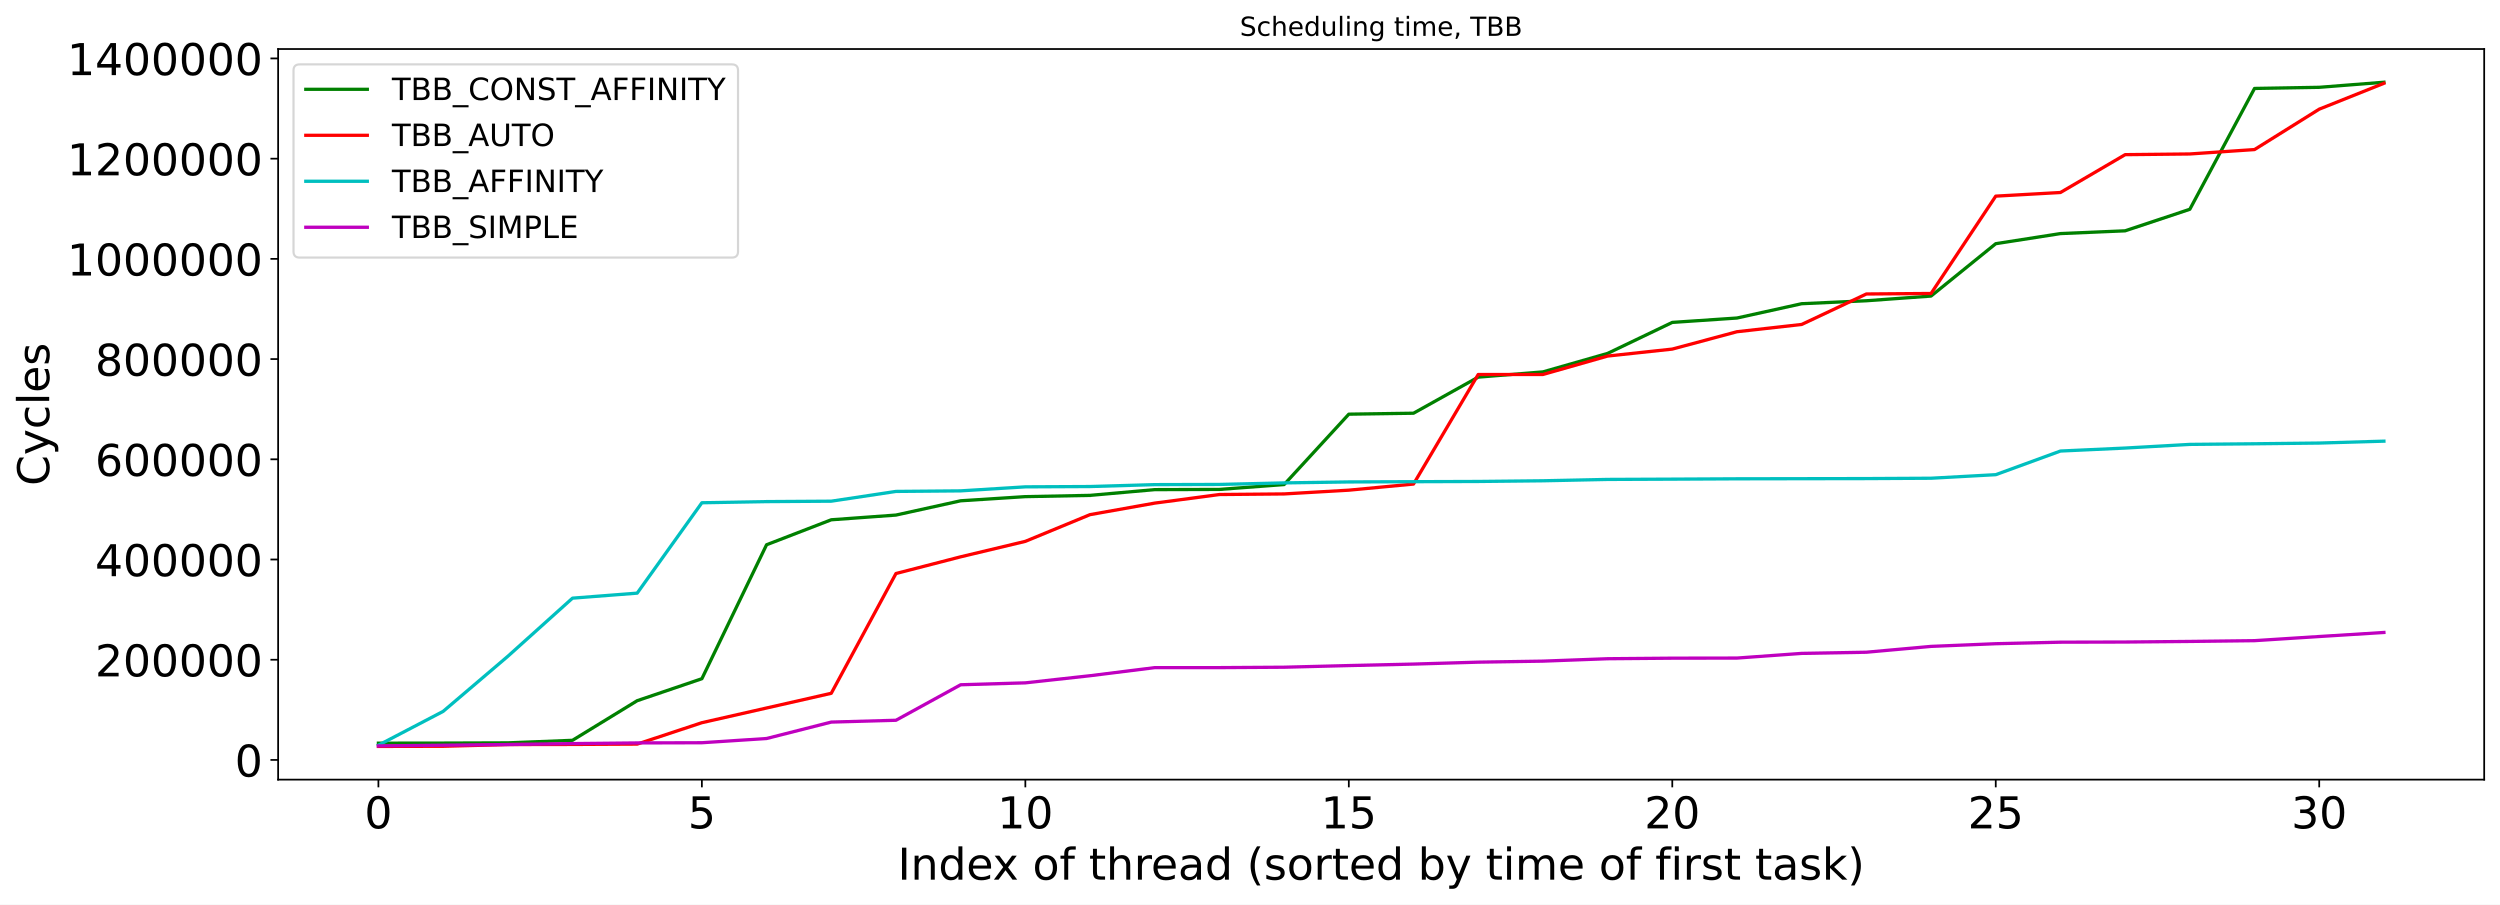
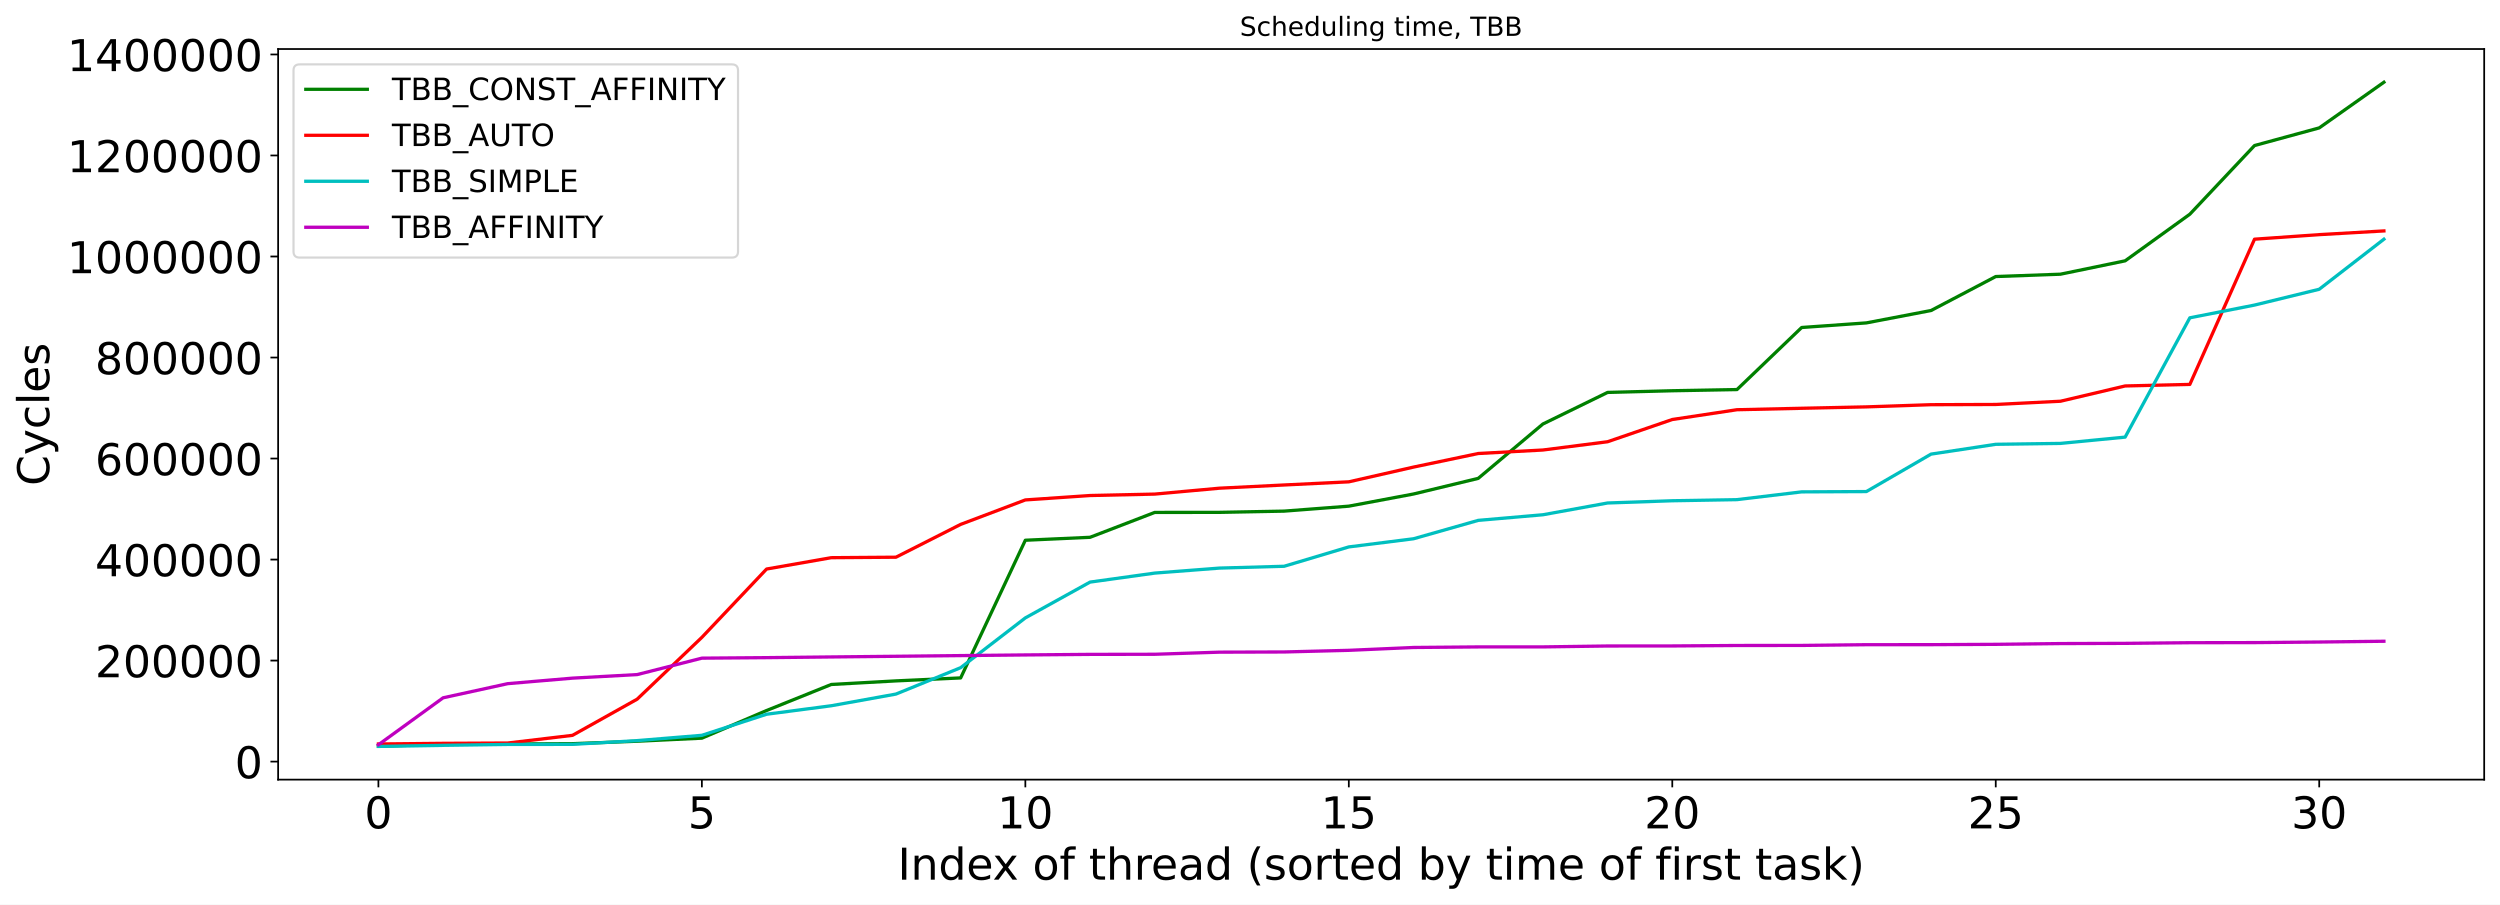
<svg xmlns="http://www.w3.org/2000/svg" xmlns:xlink="http://www.w3.org/1999/xlink" width="1138.231pt" height="411.871pt" viewBox="0 0 1138.231 411.871" version="1.1">
  <defs>
    <style type="text/css">*{stroke-linejoin: round; stroke-linecap: butt}</style>
  </defs>
  <g id="figure_1">
    <g id="patch_1">
      <path d="M 0 411.871  L 1138.231 411.871  L 1138.231 0  L 0 0  z " style="fill: #ffffff" />
    </g>
    <g id="axes_1">
      <g id="patch_2">
        <path d="M 126.631 354.958  L 1131.031 354.958  L 1131.031 22.318  L 126.631 22.318  z " style="fill: #ffffff" />
      </g>
      <g id="matplotlib.axis_1">
        <g id="xtick_1">
          <g id="line2d_1">
            <defs>
-               <path id="m7035a596cd" d="M 0 0  L 0 3.5  " style="stroke: #000000; stroke-width: 0.8" />
-             </defs>
-             <g>
-               <use xlink:href="#m7035a596cd" x="172.286" y="354.958" style="stroke: #000000; stroke-width: 0.8" />
+               <path id="m034e50ee85" d="M 0 0  L 0 3.5  " style="stroke: #000000; stroke-width: 0.8" />
+             </defs>
+             <g>
+               <use xlink:href="#m034e50ee85" x="172.286" y="354.958" style="stroke: #000000; stroke-width: 0.8" />
            </g>
          </g>
          <g id="text_1">
            <g transform="translate(165.9233 377.155) scale(0.2 -0.2)">
              <defs>
                <path id="DejaVuSans-30" d="M 2034 4250  Q 1547 4250 1301 3770  Q 1056 3291 1056 2328  Q 1056 1369 1301 889  Q 1547 409 2034 409  Q 2525 409 2770 889  Q 3016 1369 3016 2328  Q 3016 3291 2770 3770  Q 2525 4250 2034 4250  z M 2034 4750  Q 2819 4750 3233 4129  Q 3647 3509 3647 2328  Q 3647 1150 3233 529  Q 2819 -91 2034 -91  Q 1250 -91 836 529  Q 422 1150 422 2328  Q 422 3509 836 4129  Q 1250 4750 2034 4750  z " transform="scale(0.015625)" />
              </defs>
              <use xlink:href="#DejaVuSans-30" />
            </g>
          </g>
        </g>
        <g id="xtick_2">
          <g id="line2d_2">
            <g>
-               <use xlink:href="#m7035a596cd" x="319.559" y="354.958" style="stroke: #000000; stroke-width: 0.8" />
+               <use xlink:href="#m034e50ee85" x="319.559" y="354.958" style="stroke: #000000; stroke-width: 0.8" />
            </g>
          </g>
          <g id="text_2">
            <g transform="translate(313.196 377.155) scale(0.2 -0.2)">
              <defs>
                <path id="DejaVuSans-35" d="M 691 4666  L 3169 4666  L 3169 4134  L 1269 4134  L 1269 2991  Q 1406 3038 1543 3061  Q 1681 3084 1819 3084  Q 2600 3084 3056 2656  Q 3513 2228 3513 1497  Q 3513 744 3044 326  Q 2575 -91 1722 -91  Q 1428 -91 1123 -41  Q 819 9 494 109  L 494 744  Q 775 591 1075 516  Q 1375 441 1709 441  Q 2250 441 2565 725  Q 2881 1009 2881 1497  Q 2881 1984 2565 2268  Q 2250 2553 1709 2553  Q 1456 2553 1204 2497  Q 953 2441 691 2322  L 691 4666  z " transform="scale(0.015625)" />
              </defs>
              <use xlink:href="#DejaVuSans-35" />
            </g>
          </g>
        </g>
        <g id="xtick_3">
          <g id="line2d_3">
            <g>
-               <use xlink:href="#m7035a596cd" x="466.831" y="354.958" style="stroke: #000000; stroke-width: 0.8" />
+               <use xlink:href="#m034e50ee85" x="466.831" y="354.958" style="stroke: #000000; stroke-width: 0.8" />
            </g>
          </g>
          <g id="text_3">
            <g transform="translate(454.1062 377.155) scale(0.2 -0.2)">
              <defs>
                <path id="DejaVuSans-31" d="M 794 531  L 1825 531  L 1825 4091  L 703 3866  L 703 4441  L 1819 4666  L 2450 4666  L 2450 531  L 3481 531  L 3481 0  L 794 0  L 794 531  z " transform="scale(0.015625)" />
              </defs>
              <use xlink:href="#DejaVuSans-31" />
              <use xlink:href="#DejaVuSans-30" x="63.623" />
            </g>
          </g>
        </g>
        <g id="xtick_4">
          <g id="line2d_4">
            <g>
-               <use xlink:href="#m7035a596cd" x="614.104" y="354.958" style="stroke: #000000; stroke-width: 0.8" />
+               <use xlink:href="#m034e50ee85" x="614.104" y="354.958" style="stroke: #000000; stroke-width: 0.8" />
            </g>
          </g>
          <g id="text_4">
            <g transform="translate(601.379 377.155) scale(0.2 -0.2)">
              <use xlink:href="#DejaVuSans-31" />
              <use xlink:href="#DejaVuSans-35" x="63.623" />
            </g>
          </g>
        </g>
        <g id="xtick_5">
          <g id="line2d_5">
            <g>
-               <use xlink:href="#m7035a596cd" x="761.377" y="354.958" style="stroke: #000000; stroke-width: 0.8" />
+               <use xlink:href="#m034e50ee85" x="761.377" y="354.958" style="stroke: #000000; stroke-width: 0.8" />
            </g>
          </g>
          <g id="text_5">
            <g transform="translate(748.6517 377.155) scale(0.2 -0.2)">
              <defs>
                <path id="DejaVuSans-32" d="M 1228 531  L 3431 531  L 3431 0  L 469 0  L 469 531  Q 828 903 1448 1529  Q 2069 2156 2228 2338  Q 2531 2678 2651 2914  Q 2772 3150 2772 3378  Q 2772 3750 2511 3984  Q 2250 4219 1831 4219  Q 1534 4219 1204 4116  Q 875 4013 500 3803  L 500 4441  Q 881 4594 1212 4672  Q 1544 4750 1819 4750  Q 2544 4750 2975 4387  Q 3406 4025 3406 3419  Q 3406 3131 3298 2873  Q 3191 2616 2906 2266  Q 2828 2175 2409 1742  Q 1991 1309 1228 531  z " transform="scale(0.015625)" />
              </defs>
              <use xlink:href="#DejaVuSans-32" />
              <use xlink:href="#DejaVuSans-30" x="63.623" />
            </g>
          </g>
        </g>
        <g id="xtick_6">
          <g id="line2d_6">
            <g>
-               <use xlink:href="#m7035a596cd" x="908.649" y="354.958" style="stroke: #000000; stroke-width: 0.8" />
+               <use xlink:href="#m034e50ee85" x="908.649" y="354.958" style="stroke: #000000; stroke-width: 0.8" />
            </g>
          </g>
          <g id="text_6">
            <g transform="translate(895.9244 377.155) scale(0.2 -0.2)">
              <use xlink:href="#DejaVuSans-32" />
              <use xlink:href="#DejaVuSans-35" x="63.623" />
            </g>
          </g>
        </g>
        <g id="xtick_7">
          <g id="line2d_7">
            <g>
-               <use xlink:href="#m7035a596cd" x="1055.922" y="354.958" style="stroke: #000000; stroke-width: 0.8" />
+               <use xlink:href="#m034e50ee85" x="1055.922" y="354.958" style="stroke: #000000; stroke-width: 0.8" />
            </g>
          </g>
          <g id="text_7">
            <g transform="translate(1043.197 377.155) scale(0.2 -0.2)">
              <defs>
                <path id="DejaVuSans-33" d="M 2597 2516  Q 3050 2419 3304 2112  Q 3559 1806 3559 1356  Q 3559 666 3084 287  Q 2609 -91 1734 -91  Q 1441 -91 1130 -33  Q 819 25 488 141  L 488 750  Q 750 597 1062 519  Q 1375 441 1716 441  Q 2309 441 2620 675  Q 2931 909 2931 1356  Q 2931 1769 2642 2001  Q 2353 2234 1838 2234  L 1294 2234  L 1294 2753  L 1863 2753  Q 2328 2753 2575 2939  Q 2822 3125 2822 3475  Q 2822 3834 2567 4026  Q 2313 4219 1838 4219  Q 1578 4219 1281 4162  Q 984 4106 628 3988  L 628 4550  Q 988 4650 1302 4700  Q 1616 4750 1894 4750  Q 2613 4750 3031 4423  Q 3450 4097 3450 3541  Q 3450 3153 3228 2886  Q 3006 2619 2597 2516  z " transform="scale(0.015625)" />
              </defs>
              <use xlink:href="#DejaVuSans-33" />
              <use xlink:href="#DejaVuSans-30" x="63.623" />
            </g>
          </g>
        </g>
        <g id="text_8">
          <g transform="translate(408.7109 400.5113) scale(0.2 -0.2)">
            <defs>
              <path id="DejaVuSans-49" d="M 628 4666  L 1259 4666  L 1259 0  L 628 0  L 628 4666  z " transform="scale(0.015625)" />
              <path id="DejaVuSans-6e" d="M 3513 2113  L 3513 0  L 2938 0  L 2938 2094  Q 2938 2591 2744 2837  Q 2550 3084 2163 3084  Q 1697 3084 1428 2787  Q 1159 2491 1159 1978  L 1159 0  L 581 0  L 581 3500  L 1159 3500  L 1159 2956  Q 1366 3272 1645 3428  Q 1925 3584 2291 3584  Q 2894 3584 3203 3211  Q 3513 2838 3513 2113  z " transform="scale(0.015625)" />
              <path id="DejaVuSans-64" d="M 2906 2969  L 2906 4863  L 3481 4863  L 3481 0  L 2906 0  L 2906 525  Q 2725 213 2448 61  Q 2172 -91 1784 -91  Q 1150 -91 751 415  Q 353 922 353 1747  Q 353 2572 751 3078  Q 1150 3584 1784 3584  Q 2172 3584 2448 3432  Q 2725 3281 2906 2969  z M 947 1747  Q 947 1113 1208 752  Q 1469 391 1925 391  Q 2381 391 2643 752  Q 2906 1113 2906 1747  Q 2906 2381 2643 2742  Q 2381 3103 1925 3103  Q 1469 3103 1208 2742  Q 947 2381 947 1747  z " transform="scale(0.015625)" />
              <path id="DejaVuSans-65" d="M 3597 1894  L 3597 1613  L 953 1613  Q 991 1019 1311 708  Q 1631 397 2203 397  Q 2534 397 2845 478  Q 3156 559 3463 722  L 3463 178  Q 3153 47 2828 -22  Q 2503 -91 2169 -91  Q 1331 -91 842 396  Q 353 884 353 1716  Q 353 2575 817 3079  Q 1281 3584 2069 3584  Q 2775 3584 3186 3129  Q 3597 2675 3597 1894  z M 3022 2063  Q 3016 2534 2758 2815  Q 2500 3097 2075 3097  Q 1594 3097 1305 2825  Q 1016 2553 972 2059  L 3022 2063  z " transform="scale(0.015625)" />
              <path id="DejaVuSans-78" d="M 3513 3500  L 2247 1797  L 3578 0  L 2900 0  L 1881 1375  L 863 0  L 184 0  L 1544 1831  L 300 3500  L 978 3500  L 1906 2253  L 2834 3500  L 3513 3500  z " transform="scale(0.015625)" />
              <path id="DejaVuSans-20" transform="scale(0.015625)" />
              <path id="DejaVuSans-6f" d="M 1959 3097  Q 1497 3097 1228 2736  Q 959 2375 959 1747  Q 959 1119 1226 758  Q 1494 397 1959 397  Q 2419 397 2687 759  Q 2956 1122 2956 1747  Q 2956 2369 2687 2733  Q 2419 3097 1959 3097  z M 1959 3584  Q 2709 3584 3137 3096  Q 3566 2609 3566 1747  Q 3566 888 3137 398  Q 2709 -91 1959 -91  Q 1206 -91 779 398  Q 353 888 353 1747  Q 353 2609 779 3096  Q 1206 3584 1959 3584  z " transform="scale(0.015625)" />
              <path id="DejaVuSans-66" d="M 2375 4863  L 2375 4384  L 1825 4384  Q 1516 4384 1395 4259  Q 1275 4134 1275 3809  L 1275 3500  L 2222 3500  L 2222 3053  L 1275 3053  L 1275 0  L 697 0  L 697 3053  L 147 3053  L 147 3500  L 697 3500  L 697 3744  Q 697 4328 969 4595  Q 1241 4863 1831 4863  L 2375 4863  z " transform="scale(0.015625)" />
              <path id="DejaVuSans-74" d="M 1172 4494  L 1172 3500  L 2356 3500  L 2356 3053  L 1172 3053  L 1172 1153  Q 1172 725 1289 603  Q 1406 481 1766 481  L 2356 481  L 2356 0  L 1766 0  Q 1100 0 847 248  Q 594 497 594 1153  L 594 3053  L 172 3053  L 172 3500  L 594 3500  L 594 4494  L 1172 4494  z " transform="scale(0.015625)" />
              <path id="DejaVuSans-68" d="M 3513 2113  L 3513 0  L 2938 0  L 2938 2094  Q 2938 2591 2744 2837  Q 2550 3084 2163 3084  Q 1697 3084 1428 2787  Q 1159 2491 1159 1978  L 1159 0  L 581 0  L 581 4863  L 1159 4863  L 1159 2956  Q 1366 3272 1645 3428  Q 1925 3584 2291 3584  Q 2894 3584 3203 3211  Q 3513 2838 3513 2113  z " transform="scale(0.015625)" />
              <path id="DejaVuSans-72" d="M 2631 2963  Q 2534 3019 2420 3045  Q 2306 3072 2169 3072  Q 1681 3072 1420 2755  Q 1159 2438 1159 1844  L 1159 0  L 581 0  L 581 3500  L 1159 3500  L 1159 2956  Q 1341 3275 1631 3429  Q 1922 3584 2338 3584  Q 2397 3584 2469 3576  Q 2541 3569 2628 3553  L 2631 2963  z " transform="scale(0.015625)" />
              <path id="DejaVuSans-61" d="M 2194 1759  Q 1497 1759 1228 1600  Q 959 1441 959 1056  Q 959 750 1161 570  Q 1363 391 1709 391  Q 2188 391 2477 730  Q 2766 1069 2766 1631  L 2766 1759  L 2194 1759  z M 3341 1997  L 3341 0  L 2766 0  L 2766 531  Q 2569 213 2275 61  Q 1981 -91 1556 -91  Q 1019 -91 701 211  Q 384 513 384 1019  Q 384 1609 779 1909  Q 1175 2209 1959 2209  L 2766 2209  L 2766 2266  Q 2766 2663 2505 2880  Q 2244 3097 1772 3097  Q 1472 3097 1187 3025  Q 903 2953 641 2809  L 641 3341  Q 956 3463 1253 3523  Q 1550 3584 1831 3584  Q 2591 3584 2966 3190  Q 3341 2797 3341 1997  z " transform="scale(0.015625)" />
              <path id="DejaVuSans-28" d="M 1984 4856  Q 1566 4138 1362 3434  Q 1159 2731 1159 2009  Q 1159 1288 1364 580  Q 1569 -128 1984 -844  L 1484 -844  Q 1016 -109 783 600  Q 550 1309 550 2009  Q 550 2706 781 3412  Q 1013 4119 1484 4856  L 1984 4856  z " transform="scale(0.015625)" />
              <path id="DejaVuSans-73" d="M 2834 3397  L 2834 2853  Q 2591 2978 2328 3040  Q 2066 3103 1784 3103  Q 1356 3103 1142 2972  Q 928 2841 928 2578  Q 928 2378 1081 2264  Q 1234 2150 1697 2047  L 1894 2003  Q 2506 1872 2764 1633  Q 3022 1394 3022 966  Q 3022 478 2636 193  Q 2250 -91 1575 -91  Q 1294 -91 989 -36  Q 684 19 347 128  L 347 722  Q 666 556 975 473  Q 1284 391 1588 391  Q 1994 391 2212 530  Q 2431 669 2431 922  Q 2431 1156 2273 1281  Q 2116 1406 1581 1522  L 1381 1569  Q 847 1681 609 1914  Q 372 2147 372 2553  Q 372 3047 722 3315  Q 1072 3584 1716 3584  Q 2034 3584 2315 3537  Q 2597 3491 2834 3397  z " transform="scale(0.015625)" />
              <path id="DejaVuSans-62" d="M 3116 1747  Q 3116 2381 2855 2742  Q 2594 3103 2138 3103  Q 1681 3103 1420 2742  Q 1159 2381 1159 1747  Q 1159 1113 1420 752  Q 1681 391 2138 391  Q 2594 391 2855 752  Q 3116 1113 3116 1747  z M 1159 2969  Q 1341 3281 1617 3432  Q 1894 3584 2278 3584  Q 2916 3584 3314 3078  Q 3713 2572 3713 1747  Q 3713 922 3314 415  Q 2916 -91 2278 -91  Q 1894 -91 1617 61  Q 1341 213 1159 525  L 1159 0  L 581 0  L 581 4863  L 1159 4863  L 1159 2969  z " transform="scale(0.015625)" />
              <path id="DejaVuSans-79" d="M 2059 -325  Q 1816 -950 1584 -1140  Q 1353 -1331 966 -1331  L 506 -1331  L 506 -850  L 844 -850  Q 1081 -850 1212 -737  Q 1344 -625 1503 -206  L 1606 56  L 191 3500  L 800 3500  L 1894 763  L 2988 3500  L 3597 3500  L 2059 -325  z " transform="scale(0.015625)" />
              <path id="DejaVuSans-69" d="M 603 3500  L 1178 3500  L 1178 0  L 603 0  L 603 3500  z M 603 4863  L 1178 4863  L 1178 4134  L 603 4134  L 603 4863  z " transform="scale(0.015625)" />
              <path id="DejaVuSans-6d" d="M 3328 2828  Q 3544 3216 3844 3400  Q 4144 3584 4550 3584  Q 5097 3584 5394 3201  Q 5691 2819 5691 2113  L 5691 0  L 5113 0  L 5113 2094  Q 5113 2597 4934 2840  Q 4756 3084 4391 3084  Q 3944 3084 3684 2787  Q 3425 2491 3425 1978  L 3425 0  L 2847 0  L 2847 2094  Q 2847 2600 2669 2842  Q 2491 3084 2119 3084  Q 1678 3084 1418 2786  Q 1159 2488 1159 1978  L 1159 0  L 581 0  L 581 3500  L 1159 3500  L 1159 2956  Q 1356 3278 1631 3431  Q 1906 3584 2284 3584  Q 2666 3584 2933 3390  Q 3200 3197 3328 2828  z " transform="scale(0.015625)" />
              <path id="DejaVuSans-6b" d="M 581 4863  L 1159 4863  L 1159 1991  L 2875 3500  L 3609 3500  L 1753 1863  L 3688 0  L 2938 0  L 1159 1709  L 1159 0  L 581 0  L 581 4863  z " transform="scale(0.015625)" />
              <path id="DejaVuSans-29" d="M 513 4856  L 1013 4856  Q 1481 4119 1714 3412  Q 1947 2706 1947 2009  Q 1947 1309 1714 600  Q 1481 -109 1013 -844  L 513 -844  Q 928 -128 1133 580  Q 1338 1288 1338 2009  Q 1338 2731 1133 3434  Q 928 4138 513 4856  z " transform="scale(0.015625)" />
            </defs>
            <use xlink:href="#DejaVuSans-49" />
            <use xlink:href="#DejaVuSans-6e" x="29.492" />
            <use xlink:href="#DejaVuSans-64" x="92.871" />
            <use xlink:href="#DejaVuSans-65" x="156.348" />
            <use xlink:href="#DejaVuSans-78" x="216.121" />
            <use xlink:href="#DejaVuSans-20" x="275.301" />
            <use xlink:href="#DejaVuSans-6f" x="307.088" />
            <use xlink:href="#DejaVuSans-66" x="368.27" />
            <use xlink:href="#DejaVuSans-20" x="403.475" />
            <use xlink:href="#DejaVuSans-74" x="435.262" />
            <use xlink:href="#DejaVuSans-68" x="474.471" />
            <use xlink:href="#DejaVuSans-72" x="537.85" />
            <use xlink:href="#DejaVuSans-65" x="576.713" />
            <use xlink:href="#DejaVuSans-61" x="638.236" />
            <use xlink:href="#DejaVuSans-64" x="699.516" />
            <use xlink:href="#DejaVuSans-20" x="762.992" />
            <use xlink:href="#DejaVuSans-28" x="794.779" />
            <use xlink:href="#DejaVuSans-73" x="833.793" />
            <use xlink:href="#DejaVuSans-6f" x="885.893" />
            <use xlink:href="#DejaVuSans-72" x="947.074" />
            <use xlink:href="#DejaVuSans-74" x="988.188" />
            <use xlink:href="#DejaVuSans-65" x="1027.396" />
            <use xlink:href="#DejaVuSans-64" x="1088.92" />
            <use xlink:href="#DejaVuSans-20" x="1152.396" />
            <use xlink:href="#DejaVuSans-62" x="1184.184" />
            <use xlink:href="#DejaVuSans-79" x="1247.66" />
            <use xlink:href="#DejaVuSans-20" x="1306.84" />
            <use xlink:href="#DejaVuSans-74" x="1338.627" />
            <use xlink:href="#DejaVuSans-69" x="1377.836" />
            <use xlink:href="#DejaVuSans-6d" x="1405.619" />
            <use xlink:href="#DejaVuSans-65" x="1503.031" />
            <use xlink:href="#DejaVuSans-20" x="1564.555" />
            <use xlink:href="#DejaVuSans-6f" x="1596.342" />
            <use xlink:href="#DejaVuSans-66" x="1657.523" />
            <use xlink:href="#DejaVuSans-20" x="1692.729" />
            <use xlink:href="#DejaVuSans-66" x="1724.516" />
            <use xlink:href="#DejaVuSans-69" x="1759.721" />
            <use xlink:href="#DejaVuSans-72" x="1787.504" />
            <use xlink:href="#DejaVuSans-73" x="1828.617" />
            <use xlink:href="#DejaVuSans-74" x="1880.717" />
            <use xlink:href="#DejaVuSans-20" x="1919.926" />
            <use xlink:href="#DejaVuSans-74" x="1951.713" />
            <use xlink:href="#DejaVuSans-61" x="1990.922" />
            <use xlink:href="#DejaVuSans-73" x="2052.201" />
            <use xlink:href="#DejaVuSans-6b" x="2104.301" />
            <use xlink:href="#DejaVuSans-29" x="2162.211" />
          </g>
        </g>
      </g>
      <g id="matplotlib.axis_2">
        <g id="ytick_1">
          <g id="line2d_8">
            <defs>
-               <path id="m47c8624267" d="M 0 0  L -3.5 0  " style="stroke: #000000; stroke-width: 0.8" />
-             </defs>
-             <g>
-               <use xlink:href="#m47c8624267" x="126.631" y="345.994" style="stroke: #000000; stroke-width: 0.8" />
+               <path id="mce7735122e" d="M 0 0  L -3.5 0  " style="stroke: #000000; stroke-width: 0.8" />
+             </defs>
+             <g>
+               <use xlink:href="#mce7735122e" x="126.631" y="346.746" style="stroke: #000000; stroke-width: 0.8" />
            </g>
          </g>
          <g id="text_9">
-             <g transform="translate(106.9062 353.5926) scale(0.2 -0.2)">
+             <g transform="translate(106.9062 354.3446) scale(0.2 -0.2)">
              <use xlink:href="#DejaVuSans-30" />
            </g>
          </g>
        </g>
        <g id="ytick_2">
          <g id="line2d_9">
            <g>
-               <use xlink:href="#m47c8624267" x="126.631" y="300.367" style="stroke: #000000; stroke-width: 0.8" />
+               <use xlink:href="#mce7735122e" x="126.631" y="300.754" style="stroke: #000000; stroke-width: 0.8" />
            </g>
          </g>
          <g id="text_10">
-             <g transform="translate(43.28125 307.9654) scale(0.2 -0.2)">
+             <g transform="translate(43.28125 308.3522) scale(0.2 -0.2)">
              <use xlink:href="#DejaVuSans-32" />
              <use xlink:href="#DejaVuSans-30" x="63.623" />
              <use xlink:href="#DejaVuSans-30" x="127.246" />
              <use xlink:href="#DejaVuSans-30" x="190.869" />
              <use xlink:href="#DejaVuSans-30" x="254.492" />
              <use xlink:href="#DejaVuSans-30" x="318.115" />
            </g>
          </g>
        </g>
        <g id="ytick_3">
          <g id="line2d_10">
            <g>
-               <use xlink:href="#m47c8624267" x="126.631" y="254.74" style="stroke: #000000; stroke-width: 0.8" />
+               <use xlink:href="#mce7735122e" x="126.631" y="254.761" style="stroke: #000000; stroke-width: 0.8" />
            </g>
          </g>
          <g id="text_11">
-             <g transform="translate(43.28125 262.3382) scale(0.2 -0.2)">
+             <g transform="translate(43.28125 262.3597) scale(0.2 -0.2)">
              <defs>
                <path id="DejaVuSans-34" d="M 2419 4116  L 825 1625  L 2419 1625  L 2419 4116  z M 2253 4666  L 3047 4666  L 3047 1625  L 3713 1625  L 3713 1100  L 3047 1100  L 3047 0  L 2419 0  L 2419 1100  L 313 1100  L 313 1709  L 2253 4666  z " transform="scale(0.015625)" />
              </defs>
              <use xlink:href="#DejaVuSans-34" />
              <use xlink:href="#DejaVuSans-30" x="63.623" />
              <use xlink:href="#DejaVuSans-30" x="127.246" />
              <use xlink:href="#DejaVuSans-30" x="190.869" />
              <use xlink:href="#DejaVuSans-30" x="254.492" />
              <use xlink:href="#DejaVuSans-30" x="318.115" />
            </g>
          </g>
        </g>
        <g id="ytick_4">
          <g id="line2d_11">
            <g>
-               <use xlink:href="#m47c8624267" x="126.631" y="209.113" style="stroke: #000000; stroke-width: 0.8" />
+               <use xlink:href="#mce7735122e" x="126.631" y="208.769" style="stroke: #000000; stroke-width: 0.8" />
            </g>
          </g>
          <g id="text_12">
-             <g transform="translate(43.28125 216.7111) scale(0.2 -0.2)">
+             <g transform="translate(43.28125 216.3672) scale(0.2 -0.2)">
              <defs>
                <path id="DejaVuSans-36" d="M 2113 2584  Q 1688 2584 1439 2293  Q 1191 2003 1191 1497  Q 1191 994 1439 701  Q 1688 409 2113 409  Q 2538 409 2786 701  Q 3034 994 3034 1497  Q 3034 2003 2786 2293  Q 2538 2584 2113 2584  z M 3366 4563  L 3366 3988  Q 3128 4100 2886 4159  Q 2644 4219 2406 4219  Q 1781 4219 1451 3797  Q 1122 3375 1075 2522  Q 1259 2794 1537 2939  Q 1816 3084 2150 3084  Q 2853 3084 3261 2657  Q 3669 2231 3669 1497  Q 3669 778 3244 343  Q 2819 -91 2113 -91  Q 1303 -91 875 529  Q 447 1150 447 2328  Q 447 3434 972 4092  Q 1497 4750 2381 4750  Q 2619 4750 2861 4703  Q 3103 4656 3366 4563  z " transform="scale(0.015625)" />
              </defs>
              <use xlink:href="#DejaVuSans-36" />
              <use xlink:href="#DejaVuSans-30" x="63.623" />
              <use xlink:href="#DejaVuSans-30" x="127.246" />
              <use xlink:href="#DejaVuSans-30" x="190.869" />
              <use xlink:href="#DejaVuSans-30" x="254.492" />
              <use xlink:href="#DejaVuSans-30" x="318.115" />
            </g>
          </g>
        </g>
        <g id="ytick_5">
          <g id="line2d_12">
            <g>
-               <use xlink:href="#m47c8624267" x="126.631" y="163.485" style="stroke: #000000; stroke-width: 0.8" />
+               <use xlink:href="#mce7735122e" x="126.631" y="162.776" style="stroke: #000000; stroke-width: 0.8" />
            </g>
          </g>
          <g id="text_13">
-             <g transform="translate(43.28125 171.0839) scale(0.2 -0.2)">
+             <g transform="translate(43.28125 170.3748) scale(0.2 -0.2)">
              <defs>
                <path id="DejaVuSans-38" d="M 2034 2216  Q 1584 2216 1326 1975  Q 1069 1734 1069 1313  Q 1069 891 1326 650  Q 1584 409 2034 409  Q 2484 409 2743 651  Q 3003 894 3003 1313  Q 3003 1734 2745 1975  Q 2488 2216 2034 2216  z M 1403 2484  Q 997 2584 770 2862  Q 544 3141 544 3541  Q 544 4100 942 4425  Q 1341 4750 2034 4750  Q 2731 4750 3128 4425  Q 3525 4100 3525 3541  Q 3525 3141 3298 2862  Q 3072 2584 2669 2484  Q 3125 2378 3379 2068  Q 3634 1759 3634 1313  Q 3634 634 3220 271  Q 2806 -91 2034 -91  Q 1263 -91 848 271  Q 434 634 434 1313  Q 434 1759 690 2068  Q 947 2378 1403 2484  z M 1172 3481  Q 1172 3119 1398 2916  Q 1625 2713 2034 2713  Q 2441 2713 2670 2916  Q 2900 3119 2900 3481  Q 2900 3844 2670 4047  Q 2441 4250 2034 4250  Q 1625 4250 1398 4047  Q 1172 3844 1172 3481  z " transform="scale(0.015625)" />
              </defs>
              <use xlink:href="#DejaVuSans-38" />
              <use xlink:href="#DejaVuSans-30" x="63.623" />
              <use xlink:href="#DejaVuSans-30" x="127.246" />
              <use xlink:href="#DejaVuSans-30" x="190.869" />
              <use xlink:href="#DejaVuSans-30" x="254.492" />
              <use xlink:href="#DejaVuSans-30" x="318.115" />
            </g>
          </g>
        </g>
        <g id="ytick_6">
          <g id="line2d_13">
            <g>
-               <use xlink:href="#m47c8624267" x="126.631" y="117.858" style="stroke: #000000; stroke-width: 0.8" />
+               <use xlink:href="#mce7735122e" x="126.631" y="116.784" style="stroke: #000000; stroke-width: 0.8" />
            </g>
          </g>
          <g id="text_14">
-             <g transform="translate(30.55625 125.4567) scale(0.2 -0.2)">
+             <g transform="translate(30.55625 124.3823) scale(0.2 -0.2)">
              <use xlink:href="#DejaVuSans-31" />
              <use xlink:href="#DejaVuSans-30" x="63.623" />
              <use xlink:href="#DejaVuSans-30" x="127.246" />
              <use xlink:href="#DejaVuSans-30" x="190.869" />
              <use xlink:href="#DejaVuSans-30" x="254.492" />
              <use xlink:href="#DejaVuSans-30" x="318.115" />
              <use xlink:href="#DejaVuSans-30" x="381.738" />
            </g>
          </g>
        </g>
        <g id="ytick_7">
          <g id="line2d_14">
            <g>
-               <use xlink:href="#m47c8624267" x="126.631" y="72.231" style="stroke: #000000; stroke-width: 0.8" />
+               <use xlink:href="#mce7735122e" x="126.631" y="70.791" style="stroke: #000000; stroke-width: 0.8" />
            </g>
          </g>
          <g id="text_15">
-             <g transform="translate(30.55625 79.82956) scale(0.2 -0.2)">
+             <g transform="translate(30.55625 78.38984) scale(0.2 -0.2)">
              <use xlink:href="#DejaVuSans-31" />
              <use xlink:href="#DejaVuSans-32" x="63.623" />
              <use xlink:href="#DejaVuSans-30" x="127.246" />
              <use xlink:href="#DejaVuSans-30" x="190.869" />
              <use xlink:href="#DejaVuSans-30" x="254.492" />
              <use xlink:href="#DejaVuSans-30" x="318.115" />
              <use xlink:href="#DejaVuSans-30" x="381.738" />
            </g>
          </g>
        </g>
        <g id="ytick_8">
          <g id="line2d_15">
            <g>
-               <use xlink:href="#m47c8624267" x="126.631" y="26.604" style="stroke: #000000; stroke-width: 0.8" />
+               <use xlink:href="#mce7735122e" x="126.631" y="24.799" style="stroke: #000000; stroke-width: 0.8" />
            </g>
          </g>
          <g id="text_16">
-             <g transform="translate(30.55625 34.20239) scale(0.2 -0.2)">
+             <g transform="translate(30.55625 32.39737) scale(0.2 -0.2)">
              <use xlink:href="#DejaVuSans-31" />
              <use xlink:href="#DejaVuSans-34" x="63.623" />
              <use xlink:href="#DejaVuSans-30" x="127.246" />
              <use xlink:href="#DejaVuSans-30" x="190.869" />
              <use xlink:href="#DejaVuSans-30" x="254.492" />
              <use xlink:href="#DejaVuSans-30" x="318.115" />
              <use xlink:href="#DejaVuSans-30" x="381.738" />
            </g>
          </g>
        </g>
        <g id="text_17">
          <g transform="translate(22.39688 221.1788) rotate(-90) scale(0.2 -0.2)">
            <defs>
              <path id="DejaVuSans-43" d="M 4122 4306  L 4122 3641  Q 3803 3938 3442 4084  Q 3081 4231 2675 4231  Q 1875 4231 1450 3742  Q 1025 3253 1025 2328  Q 1025 1406 1450 917  Q 1875 428 2675 428  Q 3081 428 3442 575  Q 3803 722 4122 1019  L 4122 359  Q 3791 134 3420 21  Q 3050 -91 2638 -91  Q 1578 -91 968 557  Q 359 1206 359 2328  Q 359 3453 968 4101  Q 1578 4750 2638 4750  Q 3056 4750 3426 4639  Q 3797 4528 4122 4306  z " transform="scale(0.015625)" />
              <path id="DejaVuSans-63" d="M 3122 3366  L 3122 2828  Q 2878 2963 2633 3030  Q 2388 3097 2138 3097  Q 1578 3097 1268 2742  Q 959 2388 959 1747  Q 959 1106 1268 751  Q 1578 397 2138 397  Q 2388 397 2633 464  Q 2878 531 3122 666  L 3122 134  Q 2881 22 2623 -34  Q 2366 -91 2075 -91  Q 1284 -91 818 406  Q 353 903 353 1747  Q 353 2603 823 3093  Q 1294 3584 2113 3584  Q 2378 3584 2631 3529  Q 2884 3475 3122 3366  z " transform="scale(0.015625)" />
              <path id="DejaVuSans-6c" d="M 603 4863  L 1178 4863  L 1178 0  L 603 0  L 603 4863  z " transform="scale(0.015625)" />
            </defs>
            <use xlink:href="#DejaVuSans-43" />
            <use xlink:href="#DejaVuSans-79" x="69.824" />
            <use xlink:href="#DejaVuSans-63" x="129.004" />
            <use xlink:href="#DejaVuSans-6c" x="183.984" />
            <use xlink:href="#DejaVuSans-65" x="211.768" />
            <use xlink:href="#DejaVuSans-73" x="273.291" />
          </g>
        </g>
      </g>
      <g id="line2d_16">
-         <path d="M 172.286 338.363  L 201.74 338.321  L 231.195 338.217  L 260.649 337.058  L 290.104 319.022  L 319.559 309.013  L 349.013 248.023  L 378.468 236.65  L 407.922 234.506  L 437.377 228.005  L 466.831 226.112  L 496.286 225.538  L 525.74 222.923  L 555.195 222.828  L 584.649 220.615  L 614.104 188.571  L 643.559 188.134  L 673.013 171.71  L 702.468 169.323  L 731.922 160.905  L 761.377 146.789  L 790.831 144.794  L 820.286 138.276  L 849.74 136.931  L 879.195 134.794  L 908.649 110.947  L 938.104 106.349  L 967.559 105.091  L 997.013 95.276  L 1026.468 40.269  L 1055.922 39.752  L 1085.377 37.438  " clip-path="url(#p999889c7b1)" style="fill: none; stroke: #008000; stroke-width: 1.5; stroke-linecap: square" />
+         <path d="M 172.286 339.786  L 201.74 338.799  L 231.195 338.74  L 260.649 338.592  L 290.104 337.474  L 319.559 336.079  L 349.013 323.493  L 378.468 311.635  L 407.922 310.002  L 437.377 308.653  L 466.831 245.967  L 496.286 244.63  L 525.74 233.304  L 555.195 233.272  L 584.649 232.71  L 614.104 230.45  L 643.559 224.915  L 673.013 217.805  L 702.468 193.043  L 731.922 178.666  L 761.377 177.903  L 790.831 177.364  L 820.286 149.106  L 849.74 147.013  L 879.195 141.373  L 908.649 125.907  L 938.104 124.841  L 967.559 118.755  L 997.013 97.531  L 1026.468 66.267  L 1055.922 58.233  L 1085.377 37.438  " clip-path="url(#pb81fbcb551)" style="fill: none; stroke: #008000; stroke-width: 1.5; stroke-linecap: square" />
      </g>
      <g id="line2d_17">
-         <path d="M 172.286 339.838  L 201.74 339.773  L 231.195 338.994  L 260.649 338.938  L 290.104 338.78  L 319.559 329.035  L 349.013 322.346  L 378.468 315.651  L 407.922 261.12  L 437.377 253.514  L 466.831 246.473  L 496.286 234.31  L 525.74 229.062  L 555.195 225.153  L 584.649 224.883  L 614.104 223.174  L 643.559 220.384  L 673.013 170.502  L 702.468 170.5  L 731.922 162.109  L 761.377 158.937  L 790.831 151.031  L 820.286 147.721  L 849.74 133.849  L 879.195 133.615  L 908.649 89.3  L 938.104 87.645  L 967.559 70.416  L 997.013 70.099  L 1026.468 68.095  L 1055.922 49.7  L 1085.377 37.92  " clip-path="url(#p999889c7b1)" style="fill: none; stroke: #ff0000; stroke-width: 1.5; stroke-linecap: square" />
+         <path d="M 172.286 338.736  L 201.74 338.436  L 231.195 338.29  L 260.649 334.795  L 290.104 318.316  L 319.559 290.183  L 349.013 259.073  L 378.468 253.911  L 407.922 253.69  L 437.377 238.752  L 466.831 227.614  L 496.286 225.608  L 525.74 224.957  L 555.195 222.269  L 584.649 220.808  L 614.104 219.372  L 643.559 212.662  L 673.013 206.478  L 702.468 204.885  L 731.922 201.122  L 761.377 190.997  L 790.831 186.541  L 820.286 185.883  L 849.74 185.249  L 879.195 184.254  L 908.649 184.154  L 938.104 182.682  L 967.559 175.725  L 997.013 175.02  L 1026.468 108.901  L 1055.922 106.829  L 1085.377 105.139  " clip-path="url(#pb81fbcb551)" style="fill: none; stroke: #ff0000; stroke-width: 1.5; stroke-linecap: square" />
      </g>
      <g id="line2d_18">
-         <path d="M 172.286 339.272  L 201.74 323.896  L 231.195 298.816  L 260.649 272.336  L 290.104 270.052  L 319.559 228.901  L 349.013 228.377  L 378.468 228.185  L 407.922 223.74  L 437.377 223.486  L 466.831 221.658  L 496.286 221.512  L 525.74 220.647  L 555.195 220.56  L 584.649 219.862  L 614.104 219.423  L 643.559 219.309  L 673.013 219.206  L 702.468 218.894  L 731.922 218.279  L 761.377 218.15  L 790.831 217.998  L 820.286 217.944  L 849.74 217.895  L 879.195 217.735  L 908.649 216.116  L 938.104 205.352  L 967.559 203.996  L 997.013 202.332  L 1026.468 202.051  L 1055.922 201.72  L 1085.377 200.858  " clip-path="url(#p999889c7b1)" style="fill: none; stroke: #00bfbf; stroke-width: 1.5; stroke-linecap: square" />
+         <path d="M 172.286 339.838  L 201.74 339.346  L 231.195 338.937  L 260.649 338.903  L 290.104 337.193  L 319.559 334.775  L 349.013 325.185  L 378.468 321.321  L 407.922 316.003  L 437.377 303.99  L 466.831 281.32  L 496.286 265.022  L 525.74 260.924  L 555.195 258.646  L 584.649 257.82  L 614.104 249.006  L 643.559 245.295  L 673.013 236.924  L 702.468 234.366  L 731.922 229.006  L 761.377 227.988  L 790.831 227.479  L 820.286 223.943  L 849.74 223.807  L 879.195 206.754  L 908.649 202.288  L 938.104 201.881  L 967.559 199.014  L 997.013 144.699  L 1026.468 138.898  L 1055.922 131.696  L 1085.377 108.905  " clip-path="url(#pb81fbcb551)" style="fill: none; stroke: #00bfbf; stroke-width: 1.5; stroke-linecap: square" />
      </g>
      <g id="line2d_19">
-         <path d="M 172.286 339.615  L 201.74 339.29  L 231.195 338.983  L 260.649 338.554  L 290.104 338.248  L 319.559 338.161  L 349.013 336.239  L 378.468 328.759  L 407.922 327.933  L 437.377 311.768  L 466.831 310.899  L 496.286 307.65  L 525.74 303.966  L 555.195 303.965  L 584.649 303.777  L 614.104 303.027  L 643.559 302.352  L 673.013 301.474  L 702.468 301.009  L 731.922 299.913  L 761.377 299.662  L 790.831 299.612  L 820.286 297.485  L 849.74 296.954  L 879.195 294.296  L 908.649 293.079  L 938.104 292.383  L 967.559 292.311  L 997.013 292.041  L 1026.468 291.688  L 1055.922 289.802  L 1085.377 287.957  " clip-path="url(#p999889c7b1)" style="fill: none; stroke: #bf00bf; stroke-width: 1.5; stroke-linecap: square" />
+         <path d="M 172.286 339.07  L 201.74 317.704  L 231.195 311.258  L 260.649 308.75  L 290.104 307.132  L 319.559 299.652  L 349.013 299.421  L 378.468 299.104  L 407.922 298.8  L 437.377 298.486  L 466.831 298.186  L 496.286 297.933  L 525.74 297.884  L 555.195 296.923  L 584.649 296.834  L 614.104 296.089  L 643.559 294.793  L 673.013 294.536  L 702.468 294.529  L 731.922 294.115  L 761.377 294.095  L 790.831 293.886  L 820.286 293.86  L 849.74 293.527  L 879.195 293.511  L 908.649 293.362  L 938.104 293.013  L 967.559 292.915  L 997.013 292.62  L 1026.468 292.572  L 1055.922 292.306  L 1085.377 291.956  " clip-path="url(#pb81fbcb551)" style="fill: none; stroke: #bf00bf; stroke-width: 1.5; stroke-linecap: square" />
      </g>
      <g id="patch_3">
        <path d="M 126.631 354.958  L 126.631 22.318  " style="fill: none; stroke: #000000; stroke-width: 0.8; stroke-linejoin: miter; stroke-linecap: square" />
      </g>
      <g id="patch_4">
        <path d="M 1131.031 354.958  L 1131.031 22.318  " style="fill: none; stroke: #000000; stroke-width: 0.8; stroke-linejoin: miter; stroke-linecap: square" />
      </g>
      <g id="patch_5">
        <path d="M 126.631 354.958  L 1131.031 354.958  " style="fill: none; stroke: #000000; stroke-width: 0.8; stroke-linejoin: miter; stroke-linecap: square" />
      </g>
      <g id="patch_6">
        <path d="M 126.631 22.318  L 1131.031 22.318  " style="fill: none; stroke: #000000; stroke-width: 0.8; stroke-linejoin: miter; stroke-linecap: square" />
      </g>
      <g id="text_18">
        <g transform="translate(564.4981 16.31812) scale(0.12 -0.12)">
          <defs>
            <path id="DejaVuSans-53" d="M 3425 4513  L 3425 3897  Q 3066 4069 2747 4153  Q 2428 4238 2131 4238  Q 1616 4238 1336 4038  Q 1056 3838 1056 3469  Q 1056 3159 1242 3001  Q 1428 2844 1947 2747  L 2328 2669  Q 3034 2534 3370 2195  Q 3706 1856 3706 1288  Q 3706 609 3251 259  Q 2797 -91 1919 -91  Q 1588 -91 1214 -16  Q 841 59 441 206  L 441 856  Q 825 641 1194 531  Q 1563 422 1919 422  Q 2459 422 2753 634  Q 3047 847 3047 1241  Q 3047 1584 2836 1778  Q 2625 1972 2144 2069  L 1759 2144  Q 1053 2284 737 2584  Q 422 2884 422 3419  Q 422 4038 858 4394  Q 1294 4750 2059 4750  Q 2388 4750 2728 4690  Q 3069 4631 3425 4513  z " transform="scale(0.015625)" />
            <path id="DejaVuSans-75" d="M 544 1381  L 544 3500  L 1119 3500  L 1119 1403  Q 1119 906 1312 657  Q 1506 409 1894 409  Q 2359 409 2629 706  Q 2900 1003 2900 1516  L 2900 3500  L 3475 3500  L 3475 0  L 2900 0  L 2900 538  Q 2691 219 2414 64  Q 2138 -91 1772 -91  Q 1169 -91 856 284  Q 544 659 544 1381  z M 1991 3584  L 1991 3584  z " transform="scale(0.015625)" />
            <path id="DejaVuSans-67" d="M 2906 1791  Q 2906 2416 2648 2759  Q 2391 3103 1925 3103  Q 1463 3103 1205 2759  Q 947 2416 947 1791  Q 947 1169 1205 825  Q 1463 481 1925 481  Q 2391 481 2648 825  Q 2906 1169 2906 1791  z M 3481 434  Q 3481 -459 3084 -895  Q 2688 -1331 1869 -1331  Q 1566 -1331 1297 -1286  Q 1028 -1241 775 -1147  L 775 -588  Q 1028 -725 1275 -790  Q 1522 -856 1778 -856  Q 2344 -856 2625 -561  Q 2906 -266 2906 331  L 2906 616  Q 2728 306 2450 153  Q 2172 0 1784 0  Q 1141 0 747 490  Q 353 981 353 1791  Q 353 2603 747 3093  Q 1141 3584 1784 3584  Q 2172 3584 2450 3431  Q 2728 3278 2906 2969  L 2906 3500  L 3481 3500  L 3481 434  z " transform="scale(0.015625)" />
            <path id="DejaVuSans-2c" d="M 750 794  L 1409 794  L 1409 256  L 897 -744  L 494 -744  L 750 256  L 750 794  z " transform="scale(0.015625)" />
            <path id="DejaVuSans-54" d="M -19 4666  L 3928 4666  L 3928 4134  L 2272 4134  L 2272 0  L 1638 0  L 1638 4134  L -19 4134  L -19 4666  z " transform="scale(0.015625)" />
            <path id="DejaVuSans-42" d="M 1259 2228  L 1259 519  L 2272 519  Q 2781 519 3026 730  Q 3272 941 3272 1375  Q 3272 1813 3026 2020  Q 2781 2228 2272 2228  L 1259 2228  z M 1259 4147  L 1259 2741  L 2194 2741  Q 2656 2741 2882 2914  Q 3109 3088 3109 3444  Q 3109 3797 2882 3972  Q 2656 4147 2194 4147  L 1259 4147  z M 628 4666  L 2241 4666  Q 2963 4666 3353 4366  Q 3744 4066 3744 3513  Q 3744 3084 3544 2831  Q 3344 2578 2956 2516  Q 3422 2416 3680 2098  Q 3938 1781 3938 1306  Q 3938 681 3513 340  Q 3088 0 2303 0  L 628 0  L 628 4666  z " transform="scale(0.015625)" />
          </defs>
          <use xlink:href="#DejaVuSans-53" />
          <use xlink:href="#DejaVuSans-63" x="63.477" />
          <use xlink:href="#DejaVuSans-68" x="118.457" />
          <use xlink:href="#DejaVuSans-65" x="181.836" />
          <use xlink:href="#DejaVuSans-64" x="243.359" />
          <use xlink:href="#DejaVuSans-75" x="306.836" />
          <use xlink:href="#DejaVuSans-6c" x="370.215" />
          <use xlink:href="#DejaVuSans-69" x="397.998" />
          <use xlink:href="#DejaVuSans-6e" x="425.781" />
          <use xlink:href="#DejaVuSans-67" x="489.16" />
          <use xlink:href="#DejaVuSans-20" x="552.637" />
          <use xlink:href="#DejaVuSans-74" x="584.424" />
          <use xlink:href="#DejaVuSans-69" x="623.633" />
          <use xlink:href="#DejaVuSans-6d" x="651.416" />
          <use xlink:href="#DejaVuSans-65" x="748.828" />
          <use xlink:href="#DejaVuSans-2c" x="810.352" />
          <use xlink:href="#DejaVuSans-20" x="842.139" />
          <use xlink:href="#DejaVuSans-54" x="873.926" />
          <use xlink:href="#DejaVuSans-42" x="935.01" />
          <use xlink:href="#DejaVuSans-42" x="1003.613" />
        </g>
      </g>
      <g id="legend_1">
        <g id="patch_7">
          <path d="M 136.431 117.273  L 333.219 117.273  Q 336.019 117.273 336.019 114.473  L 336.019 32.118  Q 336.019 29.318 333.219 29.318  L 136.431 29.318  Q 133.631 29.318 133.631 32.118  L 133.631 114.473  Q 133.631 117.273 136.431 117.273  z " style="fill: #ffffff; opacity: 0.8; stroke: #cccccc; stroke-linejoin: miter" />
        </g>
        <g id="line2d_20">
          <path d="M 139.231 40.656  L 153.231 40.656  L 167.231 40.656  " style="fill: none; stroke: #008000; stroke-width: 1.5; stroke-linecap: square" />
        </g>
        <g id="text_19">
          <g transform="translate(178.4313 45.55594) scale(0.14 -0.14)">
            <defs>
              <path id="DejaVuSans-5f" d="M 3263 -1063  L 3263 -1509  L -63 -1509  L -63 -1063  L 3263 -1063  z " transform="scale(0.015625)" />
              <path id="DejaVuSans-4f" d="M 2522 4238  Q 1834 4238 1429 3725  Q 1025 3213 1025 2328  Q 1025 1447 1429 934  Q 1834 422 2522 422  Q 3209 422 3611 934  Q 4013 1447 4013 2328  Q 4013 3213 3611 3725  Q 3209 4238 2522 4238  z M 2522 4750  Q 3503 4750 4090 4092  Q 4678 3434 4678 2328  Q 4678 1225 4090 567  Q 3503 -91 2522 -91  Q 1538 -91 948 565  Q 359 1222 359 2328  Q 359 3434 948 4092  Q 1538 4750 2522 4750  z " transform="scale(0.015625)" />
              <path id="DejaVuSans-4e" d="M 628 4666  L 1478 4666  L 3547 763  L 3547 4666  L 4159 4666  L 4159 0  L 3309 0  L 1241 3903  L 1241 0  L 628 0  L 628 4666  z " transform="scale(0.015625)" />
              <path id="DejaVuSans-41" d="M 2188 4044  L 1331 1722  L 3047 1722  L 2188 4044  z M 1831 4666  L 2547 4666  L 4325 0  L 3669 0  L 3244 1197  L 1141 1197  L 716 0  L 50 0  L 1831 4666  z " transform="scale(0.015625)" />
              <path id="DejaVuSans-46" d="M 628 4666  L 3309 4666  L 3309 4134  L 1259 4134  L 1259 2759  L 3109 2759  L 3109 2228  L 1259 2228  L 1259 0  L 628 0  L 628 4666  z " transform="scale(0.015625)" />
              <path id="DejaVuSans-59" d="M -13 4666  L 666 4666  L 1959 2747  L 3244 4666  L 3922 4666  L 2272 2222  L 2272 0  L 1638 0  L 1638 2222  L -13 4666  z " transform="scale(0.015625)" />
            </defs>
            <use xlink:href="#DejaVuSans-54" />
            <use xlink:href="#DejaVuSans-42" x="61.084" />
            <use xlink:href="#DejaVuSans-42" x="129.688" />
            <use xlink:href="#DejaVuSans-5f" x="198.291" />
            <use xlink:href="#DejaVuSans-43" x="248.291" />
            <use xlink:href="#DejaVuSans-4f" x="318.115" />
            <use xlink:href="#DejaVuSans-4e" x="396.826" />
            <use xlink:href="#DejaVuSans-53" x="471.631" />
            <use xlink:href="#DejaVuSans-54" x="535.107" />
            <use xlink:href="#DejaVuSans-5f" x="596.191" />
            <use xlink:href="#DejaVuSans-41" x="646.191" />
            <use xlink:href="#DejaVuSans-46" x="714.6" />
            <use xlink:href="#DejaVuSans-46" x="772.119" />
            <use xlink:href="#DejaVuSans-49" x="829.639" />
            <use xlink:href="#DejaVuSans-4e" x="859.131" />
            <use xlink:href="#DejaVuSans-49" x="933.936" />
            <use xlink:href="#DejaVuSans-54" x="963.428" />
            <use xlink:href="#DejaVuSans-59" x="1024.512" />
          </g>
        </g>
        <g id="line2d_21">
          <path d="M 139.231 61.595  L 153.231 61.595  L 167.231 61.595  " style="fill: none; stroke: #ff0000; stroke-width: 1.5; stroke-linecap: square" />
        </g>
        <g id="text_20">
          <g transform="translate(178.4313 66.49469) scale(0.14 -0.14)">
            <defs>
              <path id="DejaVuSans-55" d="M 556 4666  L 1191 4666  L 1191 1831  Q 1191 1081 1462 751  Q 1734 422 2344 422  Q 2950 422 3222 751  Q 3494 1081 3494 1831  L 3494 4666  L 4128 4666  L 4128 1753  Q 4128 841 3676 375  Q 3225 -91 2344 -91  Q 1459 -91 1007 375  Q 556 841 556 1753  L 556 4666  z " transform="scale(0.015625)" />
            </defs>
            <use xlink:href="#DejaVuSans-54" />
            <use xlink:href="#DejaVuSans-42" x="61.084" />
            <use xlink:href="#DejaVuSans-42" x="129.688" />
            <use xlink:href="#DejaVuSans-5f" x="198.291" />
            <use xlink:href="#DejaVuSans-41" x="248.291" />
            <use xlink:href="#DejaVuSans-55" x="316.699" />
            <use xlink:href="#DejaVuSans-54" x="389.893" />
            <use xlink:href="#DejaVuSans-4f" x="450.977" />
          </g>
        </g>
        <g id="line2d_22">
          <path d="M 139.231 82.533  L 153.231 82.533  L 167.231 82.533  " style="fill: none; stroke: #00bfbf; stroke-width: 1.5; stroke-linecap: square" />
        </g>
        <g id="text_21">
          <g transform="translate(178.4313 87.43344) scale(0.14 -0.14)">
+             <defs>
+               <path id="DejaVuSans-4d" d="M 628 4666  L 1569 4666  L 2759 1491  L 3956 4666  L 4897 4666  L 4897 0  L 4281 0  L 4281 4097  L 3078 897  L 2444 897  L 1241 4097  L 1241 0  L 628 0  L 628 4666  z " transform="scale(0.015625)" />
+               <path id="DejaVuSans-50" d="M 1259 4147  L 1259 2394  L 2053 2394  Q 2494 2394 2734 2622  Q 2975 2850 2975 3272  Q 2975 3691 2734 3919  Q 2494 4147 2053 4147  L 1259 4147  z M 628 4666  L 2053 4666  Q 2838 4666 3239 4311  Q 3641 3956 3641 3272  Q 3641 2581 3239 2228  Q 2838 1875 2053 1875  L 1259 1875  L 1259 0  L 628 0  L 628 4666  z " transform="scale(0.015625)" />
+               <path id="DejaVuSans-4c" d="M 628 4666  L 1259 4666  L 1259 531  L 3531 531  L 3531 0  L 628 0  L 628 4666  z " transform="scale(0.015625)" />
+               <path id="DejaVuSans-45" d="M 628 4666  L 3578 4666  L 3578 4134  L 1259 4134  L 1259 2753  L 3481 2753  L 3481 2222  L 1259 2222  L 1259 531  L 3634 531  L 3634 0  L 628 0  L 628 4666  z " transform="scale(0.015625)" />
+             </defs>
+             <use xlink:href="#DejaVuSans-54" />
+             <use xlink:href="#DejaVuSans-42" x="61.084" />
+             <use xlink:href="#DejaVuSans-42" x="129.688" />
+             <use xlink:href="#DejaVuSans-5f" x="198.291" />
+             <use xlink:href="#DejaVuSans-53" x="248.291" />
+             <use xlink:href="#DejaVuSans-49" x="311.768" />
+             <use xlink:href="#DejaVuSans-4d" x="341.26" />
+             <use xlink:href="#DejaVuSans-50" x="427.539" />
+             <use xlink:href="#DejaVuSans-4c" x="487.842" />
+             <use xlink:href="#DejaVuSans-45" x="543.555" />
+           </g>
+         </g>
+         <g id="line2d_23">
+           <path d="M 139.231 103.472  L 153.231 103.472  L 167.231 103.472  " style="fill: none; stroke: #bf00bf; stroke-width: 1.5; stroke-linecap: square" />
+         </g>
+         <g id="text_22">
+           <g transform="translate(178.4313 108.3722) scale(0.14 -0.14)">
            <use xlink:href="#DejaVuSans-54" />
            <use xlink:href="#DejaVuSans-42" x="61.084" />
            <use xlink:href="#DejaVuSans-42" x="129.688" />
            <use xlink:href="#DejaVuSans-5f" x="198.291" />
            <use xlink:href="#DejaVuSans-41" x="248.291" />
            <use xlink:href="#DejaVuSans-46" x="316.699" />
            <use xlink:href="#DejaVuSans-46" x="374.219" />
            <use xlink:href="#DejaVuSans-49" x="431.738" />
            <use xlink:href="#DejaVuSans-4e" x="461.23" />
            <use xlink:href="#DejaVuSans-49" x="536.035" />
            <use xlink:href="#DejaVuSans-54" x="565.527" />
            <use xlink:href="#DejaVuSans-59" x="626.611" />
          </g>
        </g>
-         <g id="line2d_23">
-           <path d="M 139.231 103.472  L 153.231 103.472  L 167.231 103.472  " style="fill: none; stroke: #bf00bf; stroke-width: 1.5; stroke-linecap: square" />
-         </g>
-         <g id="text_22">
-           <g transform="translate(178.4313 108.3722) scale(0.14 -0.14)">
-             <defs>
-               <path id="DejaVuSans-4d" d="M 628 4666  L 1569 4666  L 2759 1491  L 3956 4666  L 4897 4666  L 4897 0  L 4281 0  L 4281 4097  L 3078 897  L 2444 897  L 1241 4097  L 1241 0  L 628 0  L 628 4666  z " transform="scale(0.015625)" />
-               <path id="DejaVuSans-50" d="M 1259 4147  L 1259 2394  L 2053 2394  Q 2494 2394 2734 2622  Q 2975 2850 2975 3272  Q 2975 3691 2734 3919  Q 2494 4147 2053 4147  L 1259 4147  z M 628 4666  L 2053 4666  Q 2838 4666 3239 4311  Q 3641 3956 3641 3272  Q 3641 2581 3239 2228  Q 2838 1875 2053 1875  L 1259 1875  L 1259 0  L 628 0  L 628 4666  z " transform="scale(0.015625)" />
-               <path id="DejaVuSans-4c" d="M 628 4666  L 1259 4666  L 1259 531  L 3531 531  L 3531 0  L 628 0  L 628 4666  z " transform="scale(0.015625)" />
-               <path id="DejaVuSans-45" d="M 628 4666  L 3578 4666  L 3578 4134  L 1259 4134  L 1259 2753  L 3481 2753  L 3481 2222  L 1259 2222  L 1259 531  L 3634 531  L 3634 0  L 628 0  L 628 4666  z " transform="scale(0.015625)" />
-             </defs>
-             <use xlink:href="#DejaVuSans-54" />
-             <use xlink:href="#DejaVuSans-42" x="61.084" />
-             <use xlink:href="#DejaVuSans-42" x="129.688" />
-             <use xlink:href="#DejaVuSans-5f" x="198.291" />
-             <use xlink:href="#DejaVuSans-53" x="248.291" />
-             <use xlink:href="#DejaVuSans-49" x="311.768" />
-             <use xlink:href="#DejaVuSans-4d" x="341.26" />
-             <use xlink:href="#DejaVuSans-50" x="427.539" />
-             <use xlink:href="#DejaVuSans-4c" x="487.842" />
-             <use xlink:href="#DejaVuSans-45" x="543.555" />
-           </g>
-         </g>
      </g>
    </g>
  </g>
  <defs>
-     <clipPath id="p999889c7b1">
+     <clipPath id="pb81fbcb551">
      <rect x="126.631" y="22.318" width="1004.4" height="332.64" />
    </clipPath>
  </defs>
</svg>
